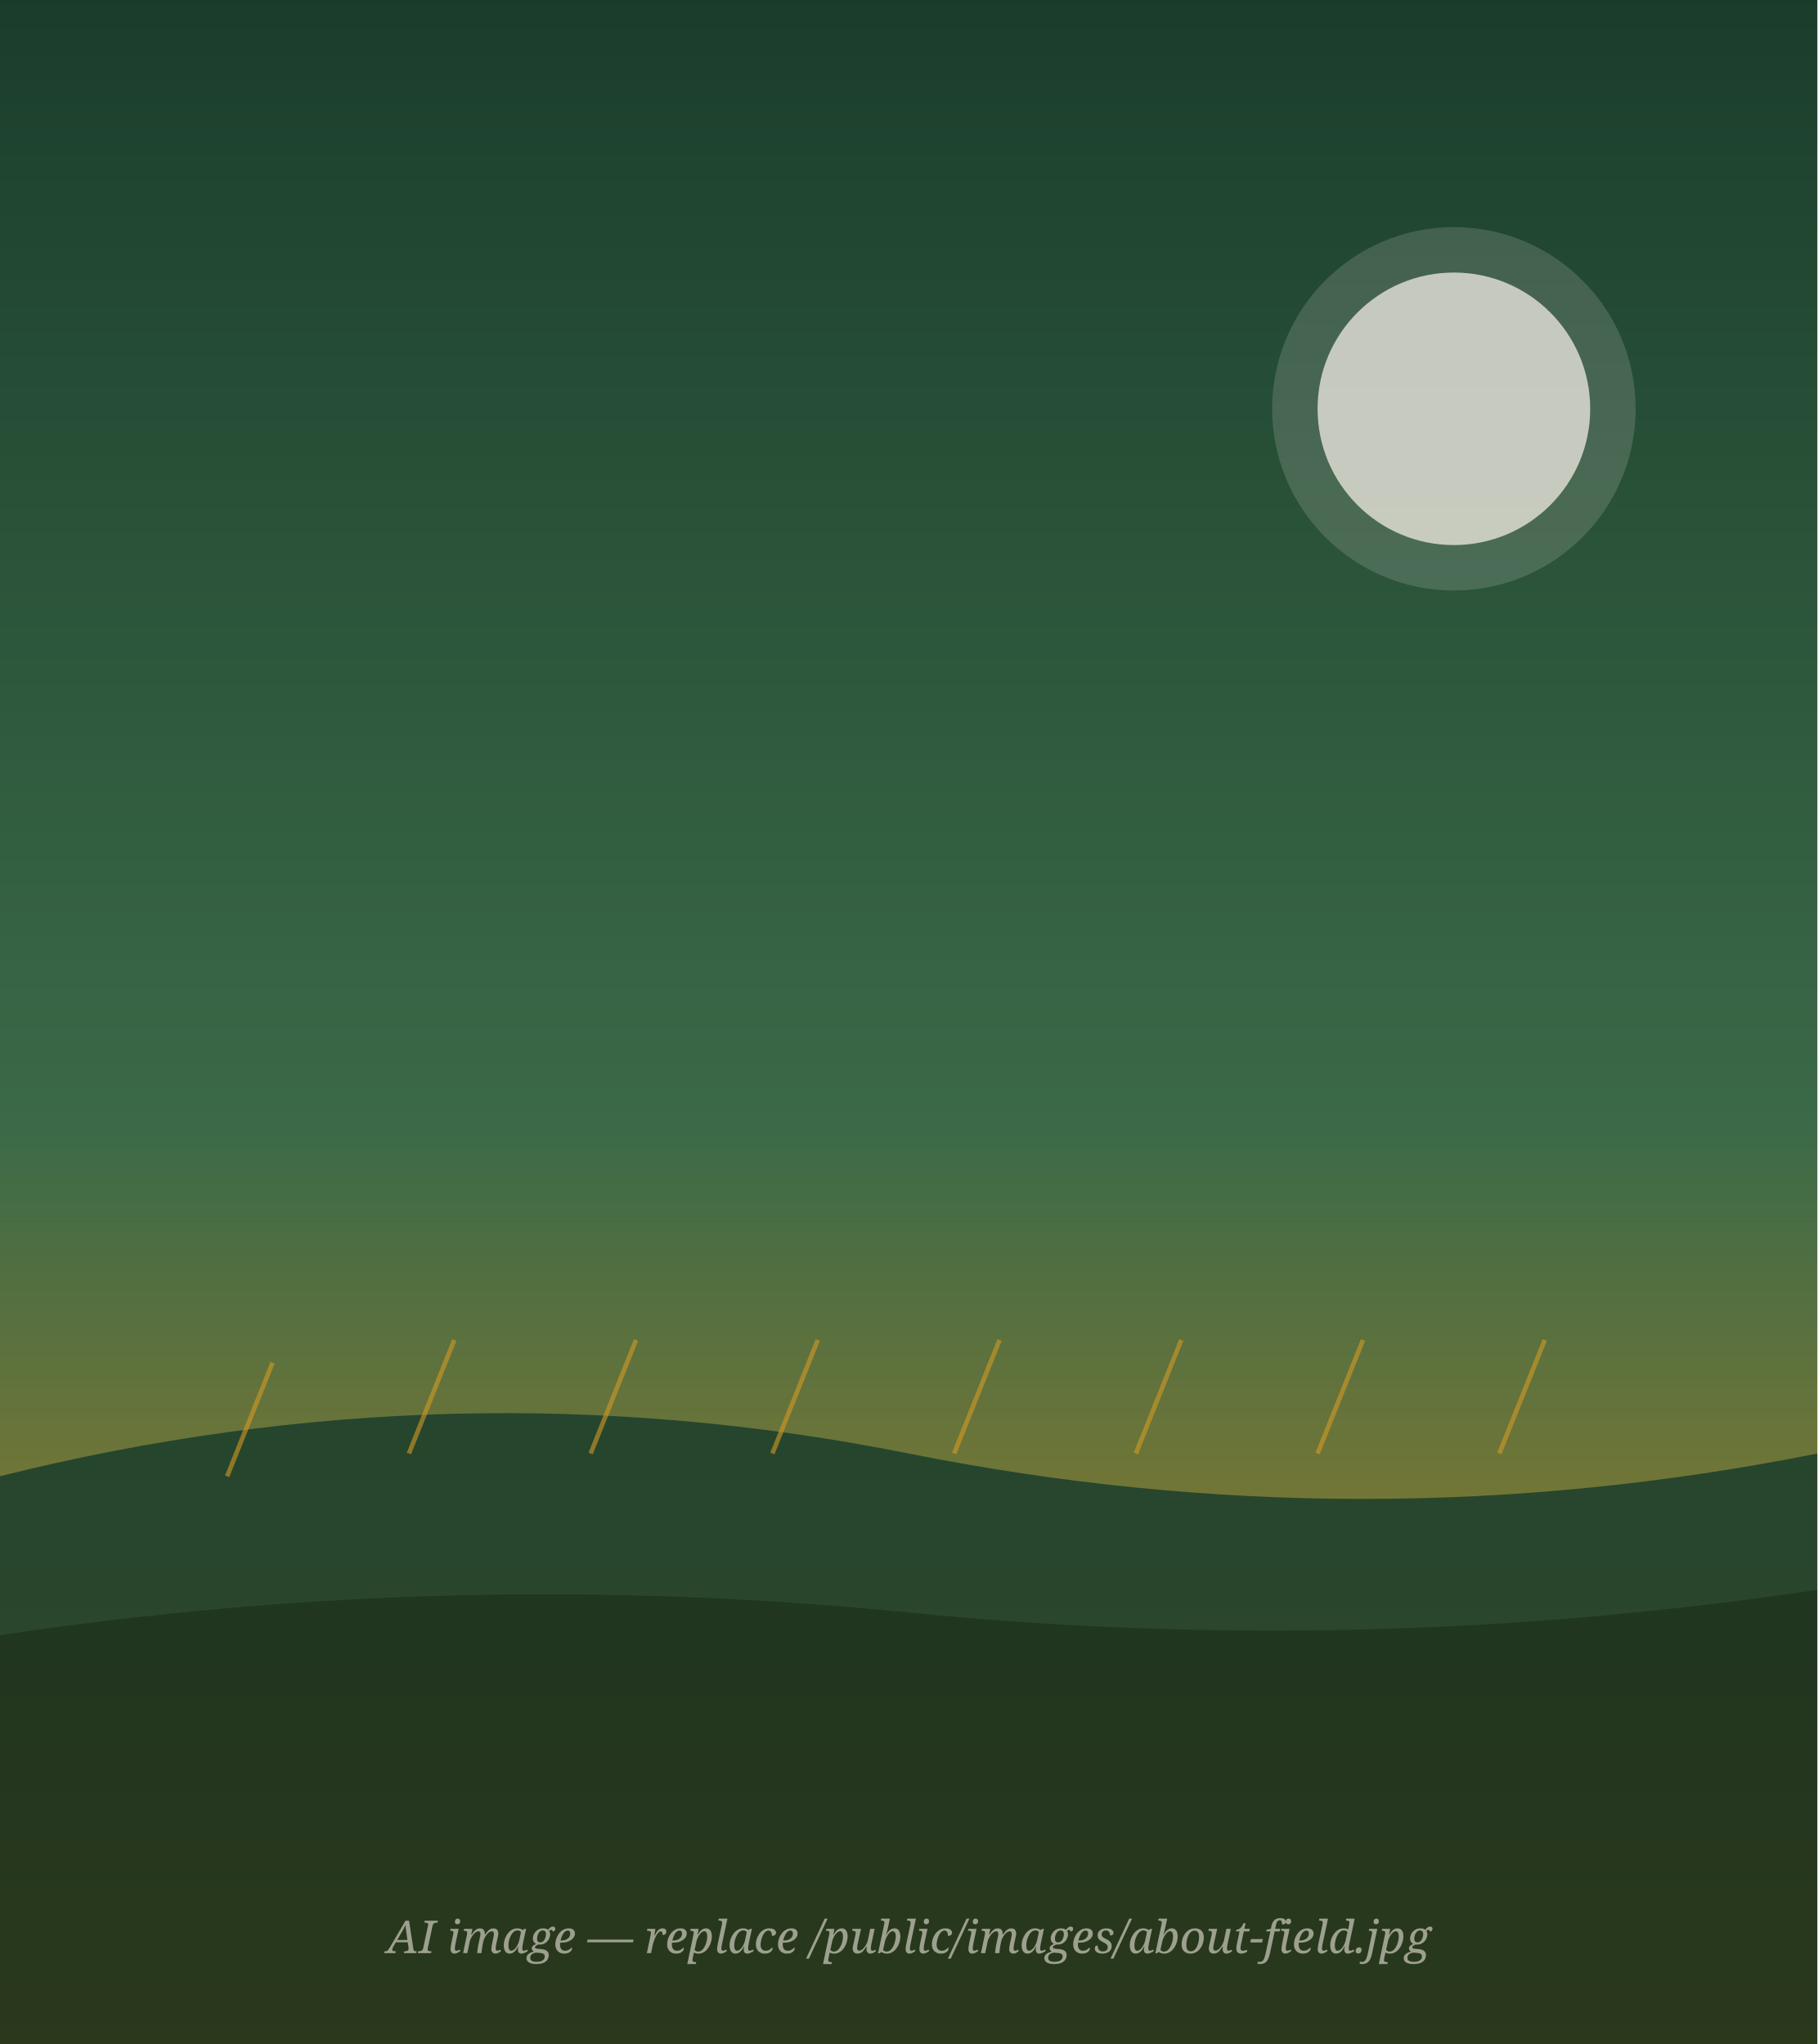
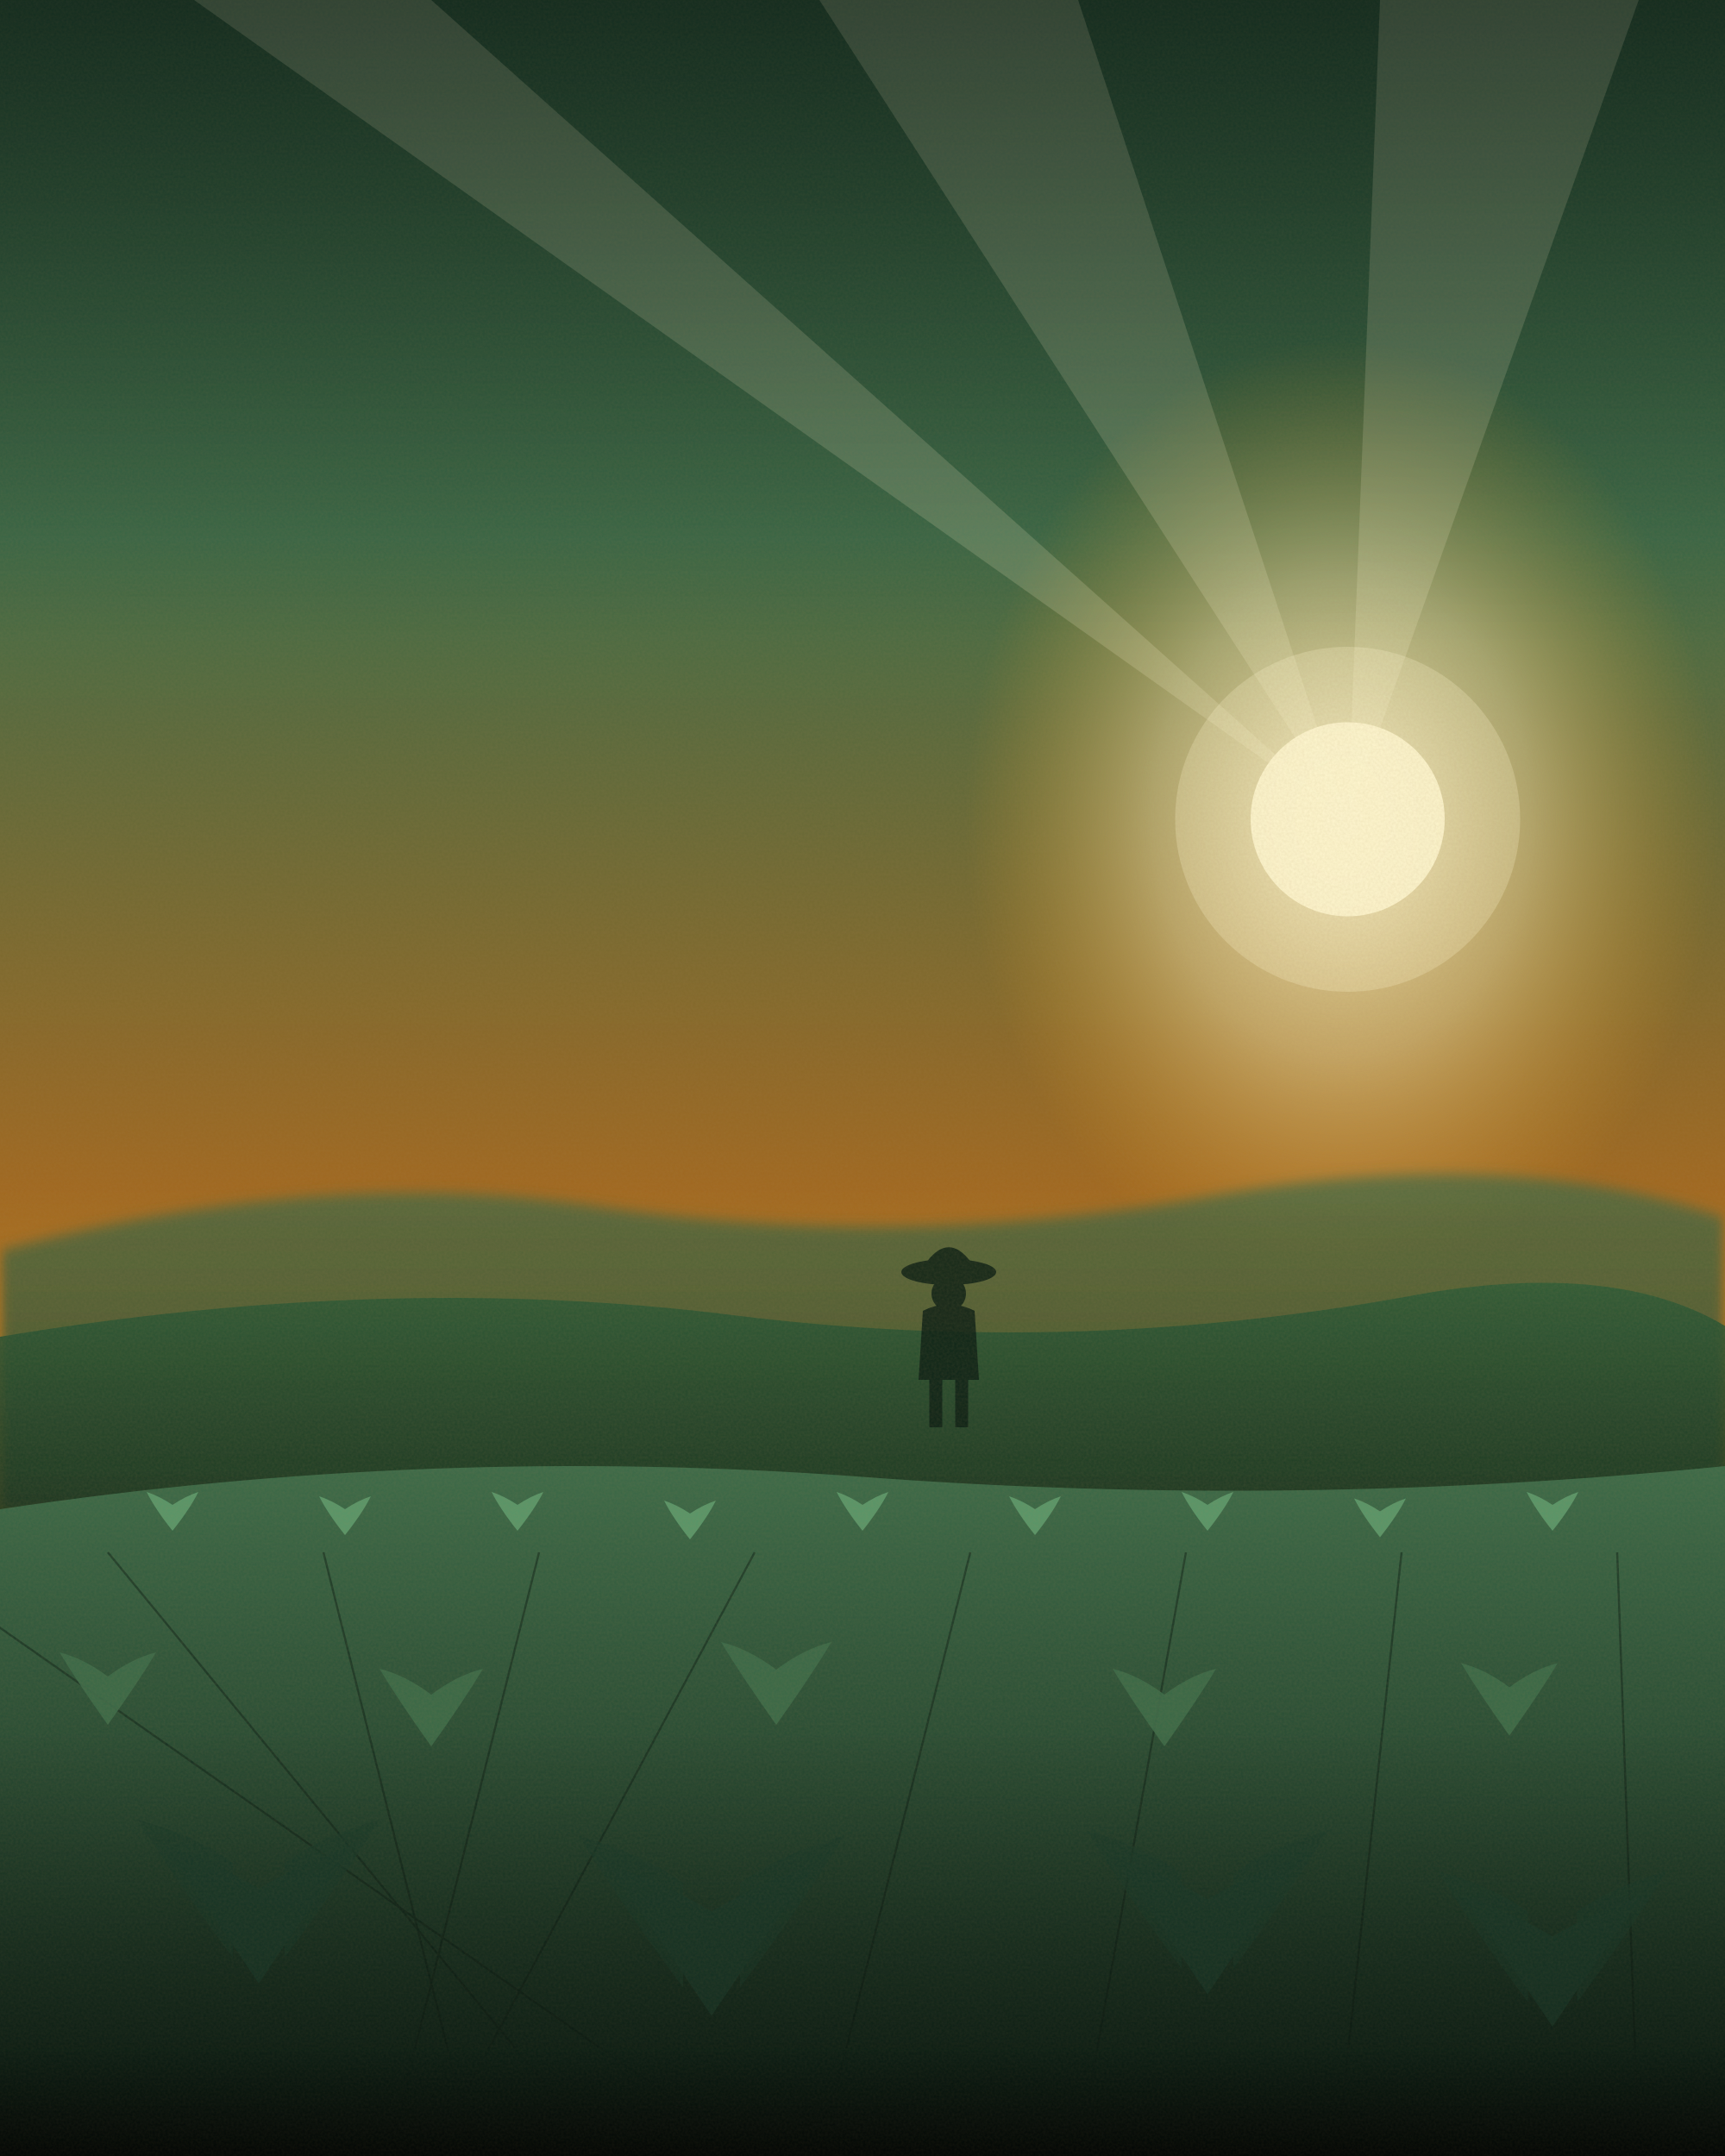
- <svg xmlns="http://www.w3.org/2000/svg" viewBox="0 0 800 900" preserveAspectRatio="xMidYMid slice">
+ <svg xmlns="http://www.w3.org/2000/svg" viewBox="0 0 800 1000" preserveAspectRatio="xMidYMid slice">
  <defs>
    <linearGradient id="sky" x1="0" y1="0" x2="0" y2="1">
      <stop offset="0%" stop-color="#1a3d2b" />
-       <stop offset="55%" stop-color="#3b6a48" />
+       <stop offset="25%" stop-color="#3b6a48" />
+       <stop offset="55%" stop-color="#a06820" />
+       <stop offset="85%" stop-color="#e8a020" />
      <stop offset="100%" stop-color="#c4881c" />
    </linearGradient>
+     <radialGradient id="sun" cx="78%" cy="38%" r="22%">
+       <stop offset="0%" stop-color="#fff7d0" stop-opacity="0.95" />
+       <stop offset="50%" stop-color="#fde2a0" stop-opacity="0.5" />
+       <stop offset="100%" stop-color="#e8a020" stop-opacity="0" />
+     </radialGradient>
+     <linearGradient id="hill1" x1="0" y1="0" x2="0" y2="1">
+       <stop offset="0%" stop-color="#3b6a48" />
+       <stop offset="100%" stop-color="#1a3d2b" />
+     </linearGradient>
+     <linearGradient id="hill2" x1="0" y1="0" x2="0" y2="1">
+       <stop offset="0%" stop-color="#2a5a36" />
+       <stop offset="100%" stop-color="#0f2a1c" />
+     </linearGradient>
+     <linearGradient id="field" x1="0" y1="0" x2="0" y2="1">
+       <stop offset="0%" stop-color="#3b6a48" />
+       <stop offset="100%" stop-color="#0a1e14" />
+     </linearGradient>
+     <linearGradient id="ground" x1="0" y1="0" x2="0" y2="1">
+       <stop offset="0%" stop-color="#0f2a1c" />
+       <stop offset="100%" stop-color="#000" />
+     </linearGradient>
+     <filter id="grain" x="0" y="0" width="100%" height="100%">
+       <feTurbulence type="fractalNoise" baseFrequency="0.85" numOctaves="2" seed="3" />
+       <feColorMatrix values="0 0 0 0 0.4  0 0 0 0 0.25  0 0 0 0 0.1  0 0 0 0.35 0" />
+     </filter>
+     <filter id="blur">
+       <feGaussianBlur stdDeviation="3" />
+     </filter>
  </defs>
-   <rect width="800" height="900" fill="url(#sky)" />
+   <rect width="800" height="1000" fill="url(#sky)" />
+   <rect width="800" height="1000" fill="url(#sun)" />
+   <circle cx="625" cy="380" r="45" fill="#fff7d0" opacity="0.9" />
+   <circle cx="625" cy="380" r="80" fill="#fff7d0" opacity="0.25" />
+   <g opacity="0.18">
+     <path d="M 625 380 L 90 0 L 200 0 Z" fill="#fff7d0" />
+     <path d="M 625 380 L 380 0 L 500 0 Z" fill="#fff7d0" />
+     <path d="M 625 380 L 640 0 L 760 0 Z" fill="#fff7d0" />
+   </g>
+   <path d="M 0 580 Q 150 540 280 560 Q 420 580 560 555 Q 700 530 800 565 L 800 700 L 0 700 Z" fill="url(#hill1)" opacity="0.7" filter="url(#blur)" />
+   <path d="M 0 620 Q 180 590 340 610 Q 500 630 660 600 Q 750 585 800 615 L 800 720 L 0 720 Z" fill="url(#hill2)" opacity="0.85" />
+   <path d="M 0 700 Q 200 670 400 685 Q 600 700 800 680 L 800 1000 L 0 1000 Z" fill="url(#field)" />
+   <g stroke="#0a1e14" stroke-width="1" opacity="0.5">
+     <path d="M -50 720 L 350 1000" />
+     <path d="M 50 720 L 280 1000" />
+     <path d="M 150 720 L 220 1000" />
+     <path d="M 250 720 L 180 1000" />
+     <path d="M 350 720 L 200 1000" />
+     <path d="M 450 720 L 380 1000" />
+     <path d="M 550 720 L 500 1000" />
+     <path d="M 650 720 L 620 1000" />
+     <path d="M 750 720 L 760 1000" />
+     <path d="M 850 720 L 900 1000" />
+   </g>
  <g opacity="0.85">
-     <path d="M0 650 Q 200 600 400 640 T 800 640 L 800 900 L 0 900 Z" fill="#1a3d2b" />
-     <path d="M0 720 Q 200 690 400 710 T 800 700 L 800 900 L 0 900 Z" fill="#0f2a1c" />
-     <g stroke="#e8a020" stroke-width="2" opacity="0.6">
-       <line x1="100" y1="650" x2="120" y2="600" />
-       <line x1="180" y1="640" x2="200" y2="590" />
-       <line x1="260" y1="640" x2="280" y2="590" />
-       <line x1="340" y1="640" x2="360" y2="590" />
-       <line x1="420" y1="640" x2="440" y2="590" />
-       <line x1="500" y1="640" x2="520" y2="590" />
-       <line x1="580" y1="640" x2="600" y2="590" />
-       <line x1="660" y1="640" x2="680" y2="590" />
+     <g transform="translate(80,710)" fill="#5e9e6f">
+       <path d="M 0 0 Q -8 -10 -12 -18 Q -6 -16 0 -12 Q 6 -16 12 -18 Q 8 -10 0 0 Z" />
    </g>
-     <circle cx="640" cy="180" r="60" fill="#fdf6ec" opacity="0.85" />
-     <circle cx="640" cy="180" r="80" fill="#fdf6ec" opacity="0.18" />
+     <g transform="translate(160,712)" fill="#5e9e6f">
+       <path d="M 0 0 Q -8 -10 -12 -18 Q -6 -16 0 -12 Q 6 -16 12 -18 Q 8 -10 0 0 Z" />
+     </g>
+     <g transform="translate(240,710)" fill="#5e9e6f">
+       <path d="M 0 0 Q -8 -10 -12 -18 Q -6 -16 0 -12 Q 6 -16 12 -18 Q 8 -10 0 0 Z" />
+     </g>
+     <g transform="translate(320,714)" fill="#5e9e6f">
+       <path d="M 0 0 Q -8 -10 -12 -18 Q -6 -16 0 -12 Q 6 -16 12 -18 Q 8 -10 0 0 Z" />
+     </g>
+     <g transform="translate(400,710)" fill="#5e9e6f">
+       <path d="M 0 0 Q -8 -10 -12 -18 Q -6 -16 0 -12 Q 6 -16 12 -18 Q 8 -10 0 0 Z" />
+     </g>
+     <g transform="translate(480,712)" fill="#5e9e6f">
+       <path d="M 0 0 Q -8 -10 -12 -18 Q -6 -16 0 -12 Q 6 -16 12 -18 Q 8 -10 0 0 Z" />
+     </g>
+     <g transform="translate(560,710)" fill="#5e9e6f">
+       <path d="M 0 0 Q -8 -10 -12 -18 Q -6 -16 0 -12 Q 6 -16 12 -18 Q 8 -10 0 0 Z" />
+     </g>
+     <g transform="translate(640,713)" fill="#5e9e6f">
+       <path d="M 0 0 Q -8 -10 -12 -18 Q -6 -16 0 -12 Q 6 -16 12 -18 Q 8 -10 0 0 Z" />
+     </g>
+     <g transform="translate(720,710)" fill="#5e9e6f">
+       <path d="M 0 0 Q -8 -10 -12 -18 Q -6 -16 0 -12 Q 6 -16 12 -18 Q 8 -10 0 0 Z" />
+     </g>
  </g>
-   <text x="400" y="860" text-anchor="middle" font-family="Georgia,serif" font-size="20" fill="#fdf6ec" opacity="0.55" font-style="italic">AI image — replace /public/images/about-field.jpg</text>
+   <g opacity="0.9">
+     <g transform="translate(50,800) scale(1.4)" fill="#3b6a48">
+       <path d="M 0 0 Q -10 -14 -16 -24 Q -8 -22 0 -16 Q 8 -22 16 -24 Q 10 -14 0 0 Z" />
+     </g>
+     <g transform="translate(200,810) scale(1.5)" fill="#3b6a48">
+       <path d="M 0 0 Q -10 -14 -16 -24 Q -8 -22 0 -16 Q 8 -22 16 -24 Q 10 -14 0 0 Z" />
+     </g>
+     <g transform="translate(360,800) scale(1.6)" fill="#3b6a48">
+       <path d="M 0 0 Q -10 -14 -16 -24 Q -8 -22 0 -16 Q 8 -22 16 -24 Q 10 -14 0 0 Z" />
+     </g>
+     <g transform="translate(540,810) scale(1.5)" fill="#3b6a48">
+       <path d="M 0 0 Q -10 -14 -16 -24 Q -8 -22 0 -16 Q 8 -22 16 -24 Q 10 -14 0 0 Z" />
+     </g>
+     <g transform="translate(700,805) scale(1.4)" fill="#3b6a48">
+       <path d="M 0 0 Q -10 -14 -16 -24 Q -8 -22 0 -16 Q 8 -22 16 -24 Q 10 -14 0 0 Z" />
+     </g>
+   </g>
+   <g>
+     <g transform="translate(120,920) scale(2)" fill="#1a3d2b">
+       <path d="M 0 0 Q -12 -18 -22 -32 Q -10 -28 0 -22 Q 10 -28 22 -32 Q 12 -18 0 0 Z" />
+       <path d="M -6 -6 Q -18 -22 -28 -38 Q -14 -34 -6 -28 Z" opacity="0.7" />
+       <path d="M  6 -6 Q  18 -22 28 -38 Q 14 -34 6 -28 Z" opacity="0.7" />
+     </g>
+     <g transform="translate(330,935) scale(2.2)" fill="#1a3d2b">
+       <path d="M 0 0 Q -12 -18 -22 -32 Q -10 -28 0 -22 Q 10 -28 22 -32 Q 12 -18 0 0 Z" />
+       <path d="M -6 -6 Q -18 -22 -28 -38 Q -14 -34 -6 -28 Z" opacity="0.7" />
+       <path d="M  6 -6 Q  18 -22 28 -38 Q 14 -34 6 -28 Z" opacity="0.7" />
+     </g>
+     <g transform="translate(560,925) scale(2)" fill="#1a3d2b">
+       <path d="M 0 0 Q -12 -18 -22 -32 Q -10 -28 0 -22 Q 10 -28 22 -32 Q 12 -18 0 0 Z" />
+       <path d="M -6 -6 Q -18 -22 -28 -38 Q -14 -34 -6 -28 Z" opacity="0.7" />
+       <path d="M  6 -6 Q  18 -22 28 -38 Q 14 -34 6 -28 Z" opacity="0.7" />
+     </g>
+     <g transform="translate(720,940) scale(1.9)" fill="#1a3d2b">
+       <path d="M 0 0 Q -12 -18 -22 -32 Q -10 -28 0 -22 Q 10 -28 22 -32 Q 12 -18 0 0 Z" />
+       <path d="M -6 -6 Q -18 -22 -28 -38 Q -14 -34 -6 -28 Z" opacity="0.7" />
+       <path d="M  6 -6 Q  18 -22 28 -38 Q 14 -34 6 -28 Z" opacity="0.7" />
+     </g>
+   </g>
+   <g transform="translate(440,640)" fill="#0a1e14" opacity="0.85">
+     <ellipse cx="0" cy="-50" rx="22" ry="6" />
+     <path d="M -10 -55 Q 0 -68 10 -55 L 10 -50 L -10 -50 Z" />
+     <circle cx="0" cy="-40" r="8" />
+     <path d="M -12 -32 Q 0 -38 12 -32 L 14 0 L -14 0 Z" />
+     <rect x="-9" y="0" width="6" height="22" />
+     <rect x="3" y="0" width="6" height="22" />
+   </g>
+   <rect x="0" y="950" width="800" height="50" fill="url(#ground)" opacity="0.7" />
+   <rect width="800" height="1000" filter="url(#grain)" opacity="0.4" />
+   <linearGradient id="topShade" x1="0" y1="0" x2="0" y2="1">
+     <stop offset="0%" stop-color="#000" stop-opacity="0.3" />
+     <stop offset="30%" stop-color="#000" stop-opacity="0" />
+     <stop offset="80%" stop-color="#000" stop-opacity="0" />
+     <stop offset="100%" stop-color="#000" stop-opacity="0.4" />
+   </linearGradient>
+   <rect width="800" height="1000" fill="url(#topShade)" />
</svg>
